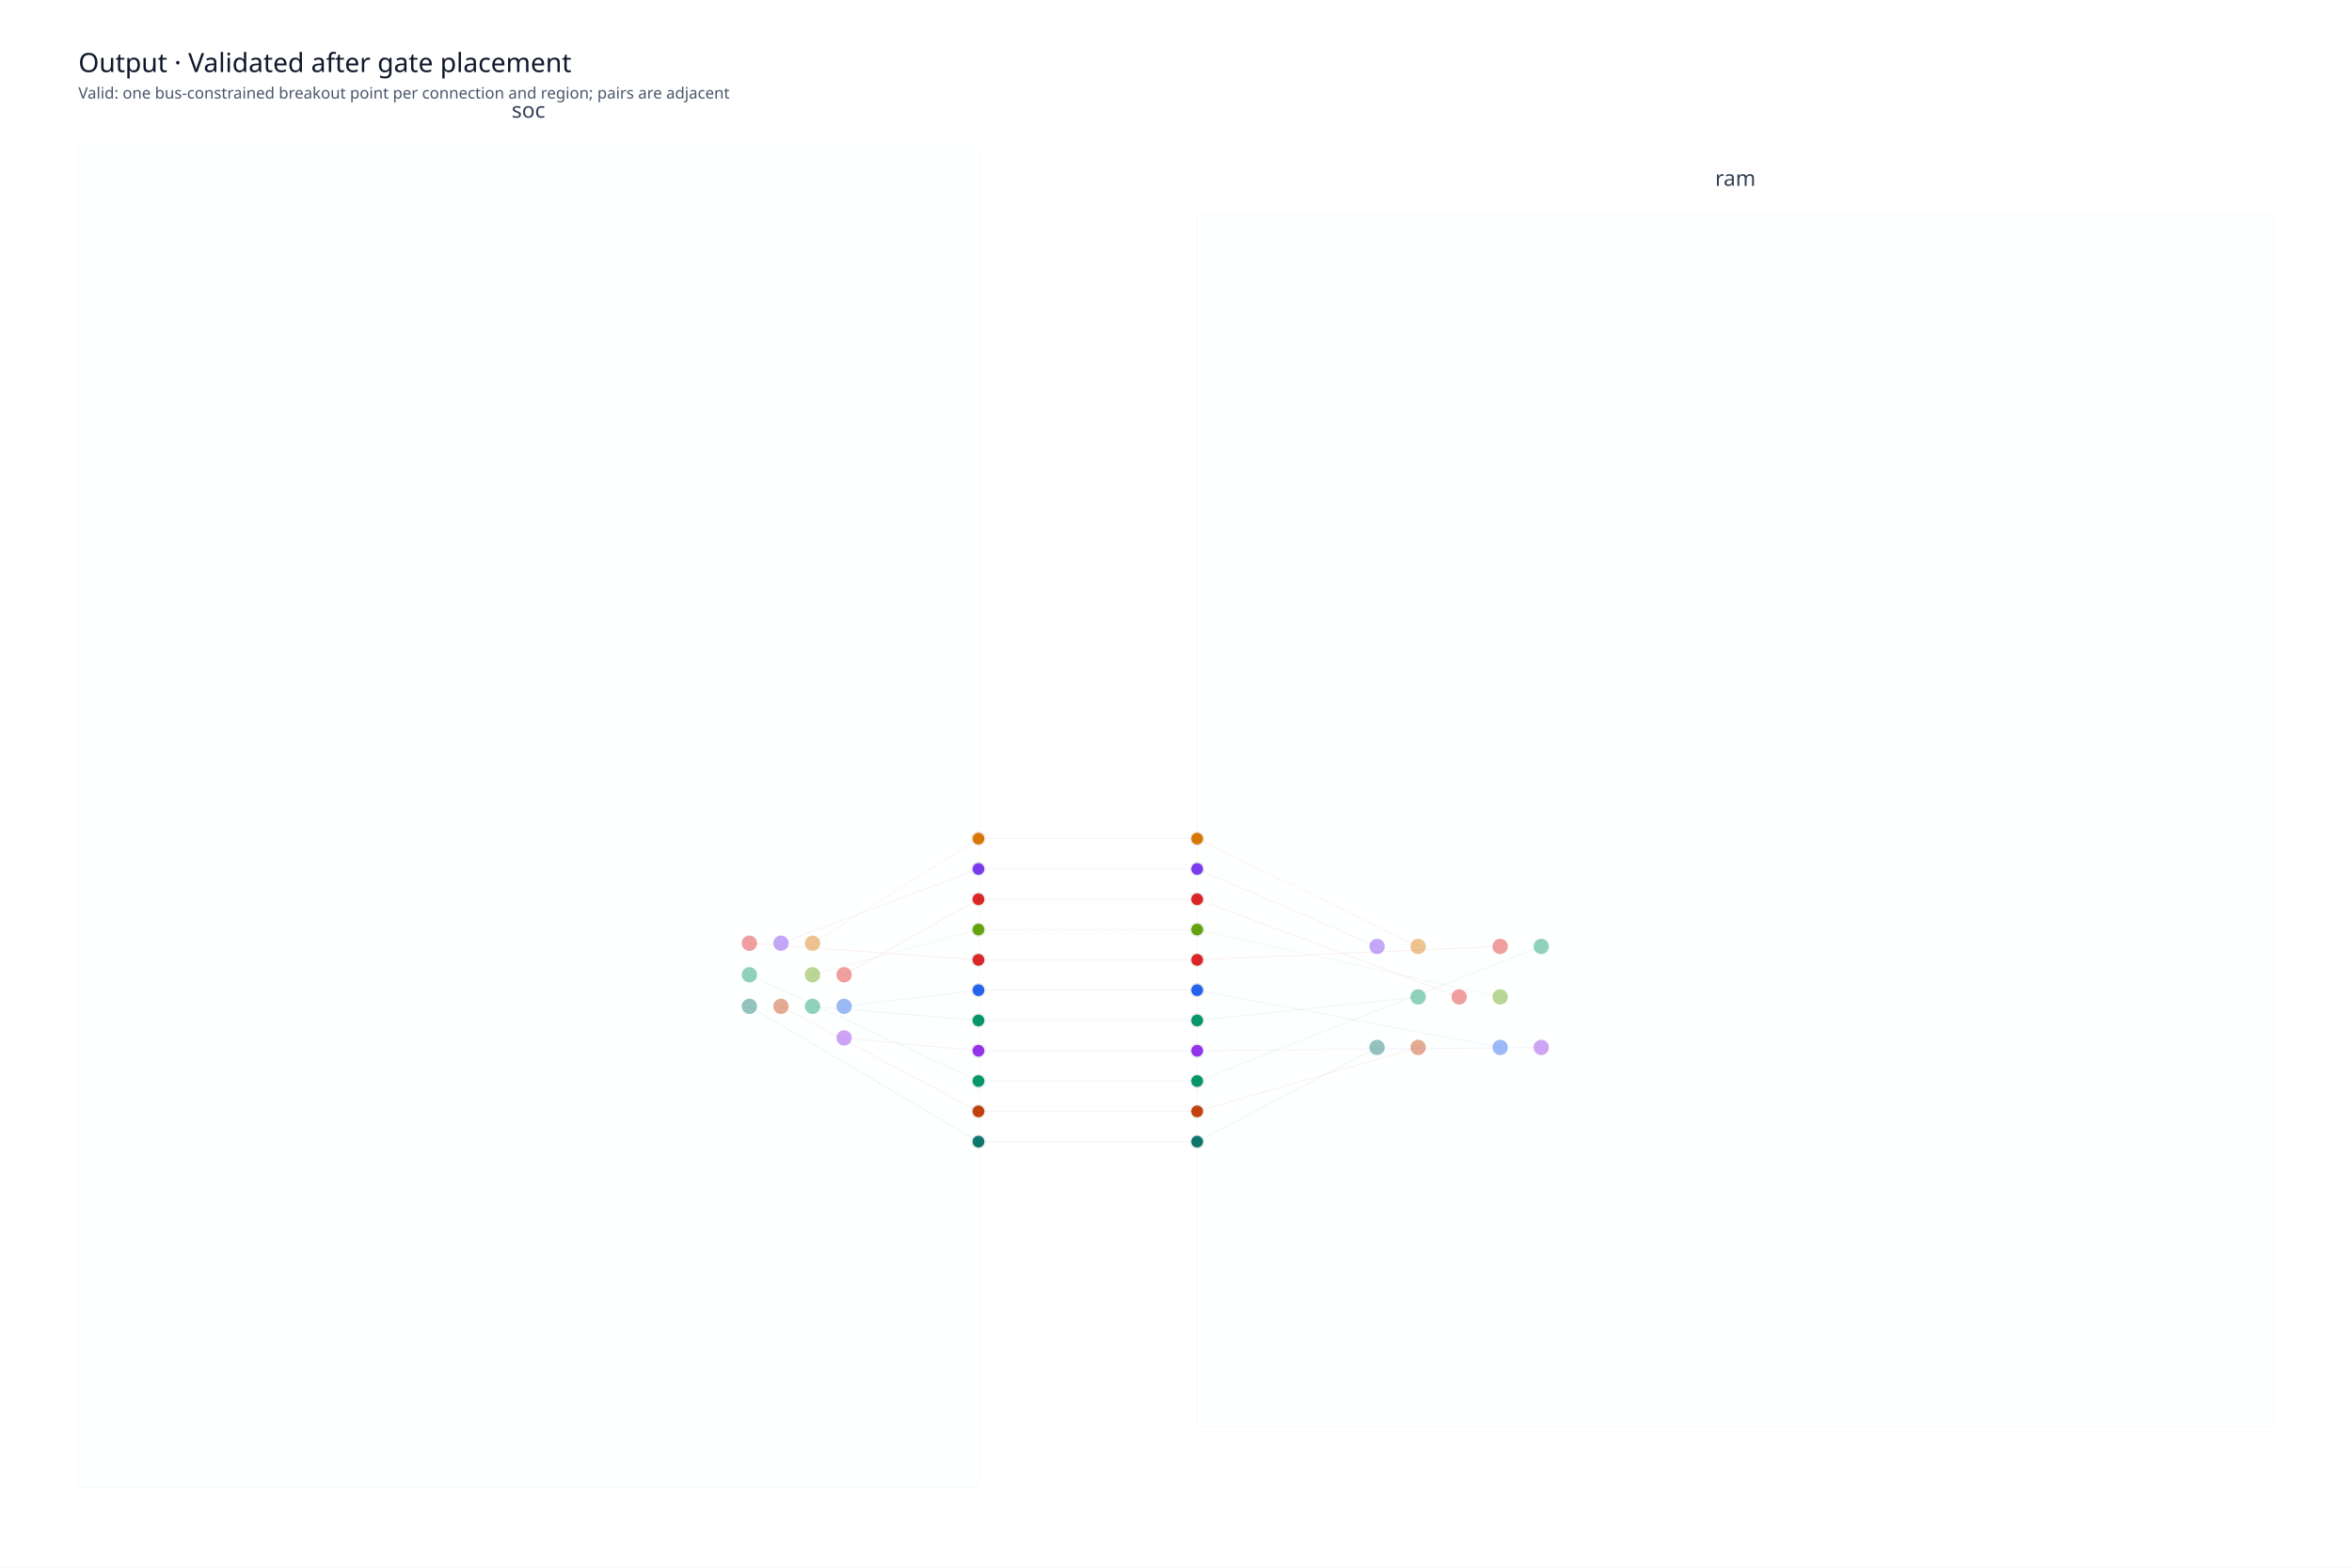
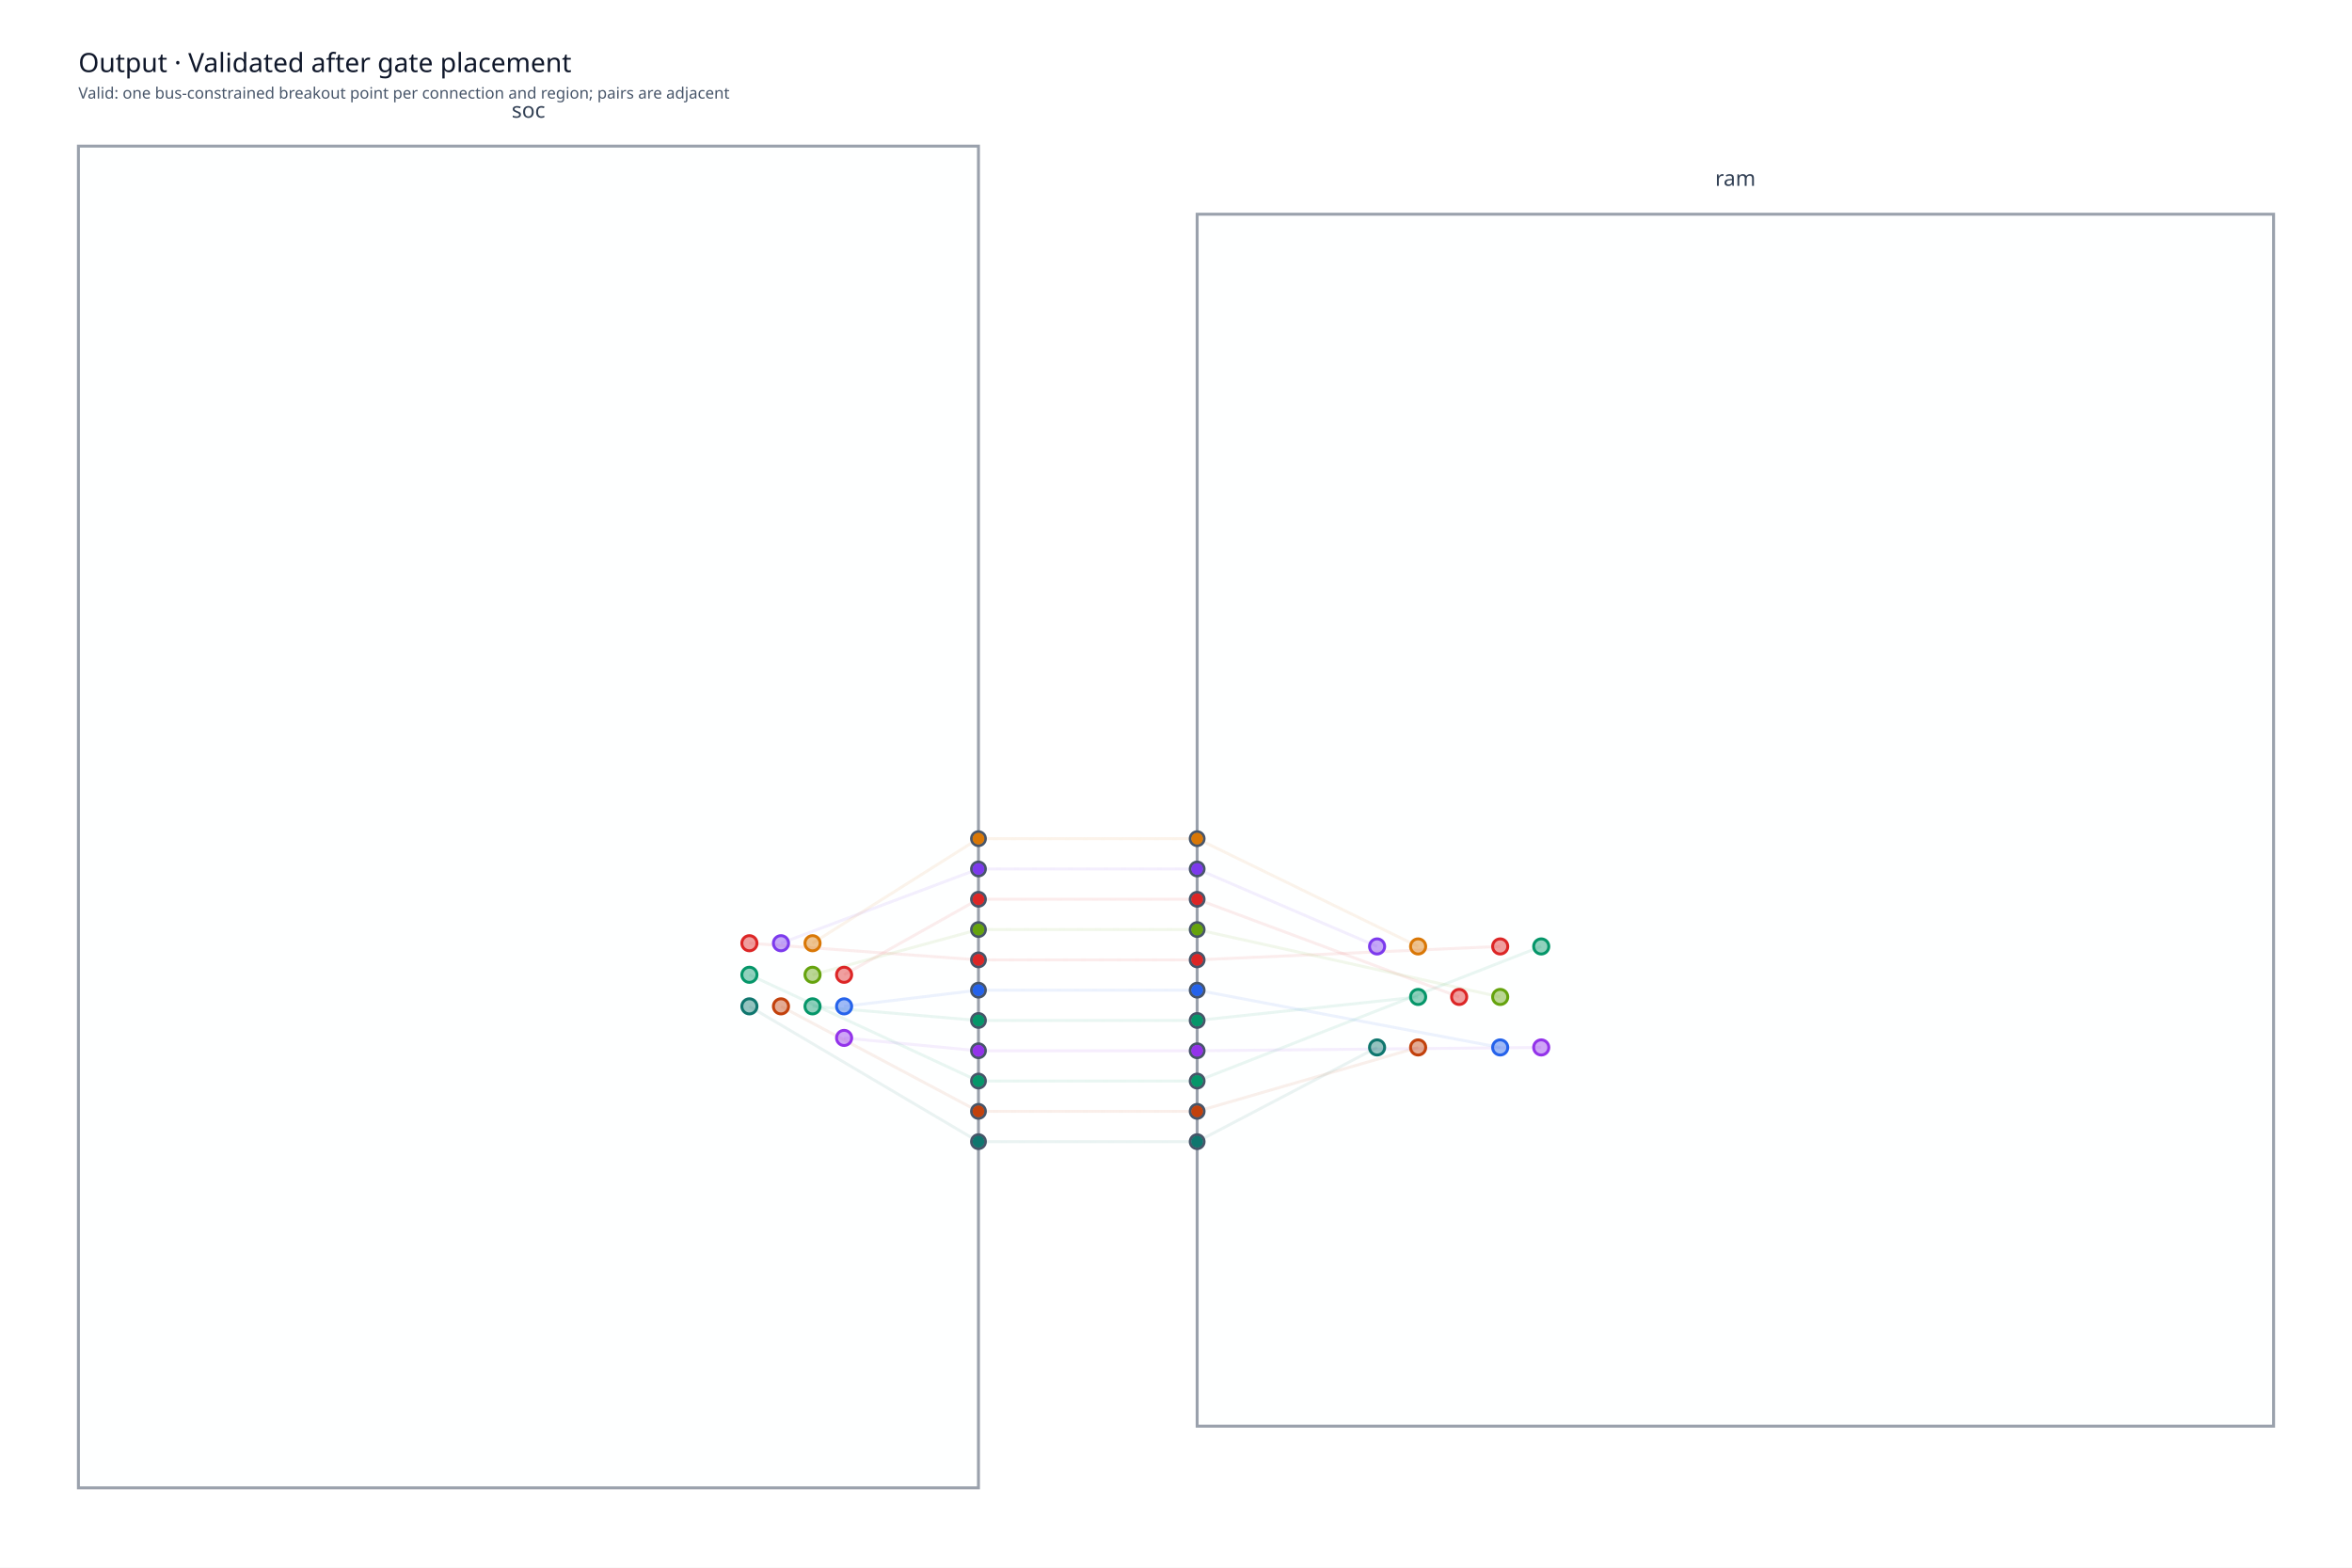
<svg xmlns="http://www.w3.org/2000/svg" width="1200" height="800" viewBox="0 0 1200 800">
  <rect width="100%" height="100%" fill="#ffffff" />
  <g>
-     <polyline data-points="-6,-3 -2.37192,-5.143640318181818 1.091917,-5.143640318181818 3.941917,-3.650917" data-type="line" data-label="" points="382.348,513.546 499.215,582.596 610.791,582.596 702.594,534.513" fill="none" stroke="#0f766e55" stroke-linejoin="round" stroke-width="0.387" stroke-dasharray="0.025 0.07" />
+     <polyline data-points="-6,-3 -2.37192,-5.143640318181818 1.091917,-5.143640318181818 3.941917,-3.650917" data-type="line" data-label="" points="382.348,513.546 499.215,582.596 610.791,582.596 702.594,534.513" fill="none" stroke="#0f766e55" stroke-linejoin="round" stroke-width="1.5" stroke-dasharray="0.025 0.07" />
  </g>
  <g>
-     <polyline data-points="-5.5,-3 -2.37192,-4.663640318181818 1.091917,-4.663640318181818 4.591917,-3.650917" data-type="line" data-label="" points="398.454,513.546 499.215,567.135 610.791,567.135 723.532,534.513" fill="none" stroke="#c2410c55" stroke-linejoin="round" stroke-width="0.387" stroke-dasharray="0.025 0.07" />
+     <polyline data-points="-5.5,-3 -2.37192,-4.663640318181818 1.091917,-4.663640318181818 4.591917,-3.650917" data-type="line" data-label="" points="398.454,513.546 499.215,567.135 610.791,567.135 723.532,534.513" fill="none" stroke="#c2410c55" stroke-linejoin="round" stroke-width="1.5" stroke-dasharray="0.025 0.07" />
  </g>
  <g>
-     <polyline data-points="-6,-2.5 -2.37192,-4.183640318181818 1.091917,-4.183640318181818 6.541917,-2.050917" data-type="line" data-label="" points="382.348,497.44 499.215,551.673 610.791,551.673 786.345,482.975" fill="none" stroke="#05966955" stroke-linejoin="round" stroke-width="0.387" stroke-dasharray="0.025 0.07" />
+     <polyline data-points="-6,-2.5 -2.37192,-4.183640318181818 1.091917,-4.183640318181818 6.541917,-2.050917" data-type="line" data-label="" points="382.348,497.44 499.215,551.673 610.791,551.673 786.345,482.975" fill="none" stroke="#05966955" stroke-linejoin="round" stroke-width="1.5" stroke-dasharray="0.025 0.07" />
  </g>
  <g>
-     <polyline data-points="-4.5,-3.5 -2.37192,-3.7036403181818183 1.091917,-3.7036403181818183 6.541917,-3.650917" data-type="line" data-label="" points="430.666,529.652 499.215,536.212 610.791,536.212 786.345,534.513" fill="none" stroke="#9333ea55" stroke-linejoin="round" stroke-width="0.387" stroke-dasharray="0.025 0.07" />
+     <polyline data-points="-4.5,-3.5 -2.37192,-3.7036403181818183 1.091917,-3.7036403181818183 6.541917,-3.650917" data-type="line" data-label="" points="430.666,529.652 499.215,536.212 610.791,536.212 786.345,534.513" fill="none" stroke="#9333ea55" stroke-linejoin="round" stroke-width="1.5" stroke-dasharray="0.025 0.07" />
  </g>
  <g>
-     <polyline data-points="-5,-3 -2.37192,-3.2236403181818183 1.091917,-3.2236403181818183 4.591917,-2.850917" data-type="line" data-label="" points="414.56,513.546 499.215,520.75 610.791,520.75 723.532,508.744" fill="none" stroke="#05966955" stroke-linejoin="round" stroke-width="0.387" stroke-dasharray="0.025 0.07" />
+     <polyline data-points="-5,-3 -2.37192,-3.2236403181818183 1.091917,-3.2236403181818183 4.591917,-2.850917" data-type="line" data-label="" points="414.56,513.546 499.215,520.75 610.791,520.75 723.532,508.744" fill="none" stroke="#05966955" stroke-linejoin="round" stroke-width="1.5" stroke-dasharray="0.025 0.07" />
  </g>
  <g>
-     <polyline data-points="-4.5,-3 -2.37192,-2.7436403181818183 1.091917,-2.7436403181818183 5.891917,-3.650917" data-type="line" data-label="" points="430.666,513.546 499.215,505.288 610.791,505.288 765.407,534.513" fill="none" stroke="#2563eb55" stroke-linejoin="round" stroke-width="0.387" stroke-dasharray="0.025 0.07" />
+     <polyline data-points="-4.5,-3 -2.37192,-2.7436403181818183 1.091917,-2.7436403181818183 5.891917,-3.650917" data-type="line" data-label="" points="430.666,513.546 499.215,505.288 610.791,505.288 765.407,534.513" fill="none" stroke="#2563eb55" stroke-linejoin="round" stroke-width="1.5" stroke-dasharray="0.025 0.07" />
  </g>
  <g>
-     <polyline data-points="-6,-2 -2.37192,-2.2636403181818183 1.091917,-2.2636403181818183 5.891917,-2.050917" data-type="line" data-label="" points="382.348,481.334 499.215,489.827 610.791,489.827 765.407,482.975" fill="none" stroke="#dc262655" stroke-linejoin="round" stroke-width="0.387" stroke-dasharray="0.025 0.07" />
+     <polyline data-points="-6,-2 -2.37192,-2.2636403181818183 1.091917,-2.2636403181818183 5.891917,-2.050917" data-type="line" data-label="" points="382.348,481.334 499.215,489.827 610.791,489.827 765.407,482.975" fill="none" stroke="#dc262655" stroke-linejoin="round" stroke-width="1.5" stroke-dasharray="0.025 0.07" />
  </g>
  <g>
-     <polyline data-points="-5,-2.5 -2.37192,-1.7836403181818183 1.091917,-1.7836403181818183 5.891917,-2.850917" data-type="line" data-label="" points="414.56,497.44 499.215,474.365 610.791,474.365 765.407,508.744" fill="none" stroke="#65a30d55" stroke-linejoin="round" stroke-width="0.387" stroke-dasharray="0.025 0.07" />
+     <polyline data-points="-5,-2.5 -2.37192,-1.7836403181818183 1.091917,-1.7836403181818183 5.891917,-2.850917" data-type="line" data-label="" points="414.56,497.44 499.215,474.365 610.791,474.365 765.407,508.744" fill="none" stroke="#65a30d55" stroke-linejoin="round" stroke-width="1.5" stroke-dasharray="0.025 0.07" />
  </g>
  <g>
-     <polyline data-points="-4.5,-2.5 -2.37192,-1.3036403181818184 1.091917,-1.3036403181818184 5.241917,-2.850917" data-type="line" data-label="" points="430.666,497.44 499.215,458.904 610.791,458.904 744.469,508.744" fill="none" stroke="#dc262655" stroke-linejoin="round" stroke-width="0.387" stroke-dasharray="0.025 0.07" />
+     <polyline data-points="-4.5,-2.5 -2.37192,-1.3036403181818184 1.091917,-1.3036403181818184 5.241917,-2.850917" data-type="line" data-label="" points="430.666,497.44 499.215,458.904 610.791,458.904 744.469,508.744" fill="none" stroke="#dc262655" stroke-linejoin="round" stroke-width="1.5" stroke-dasharray="0.025 0.07" />
  </g>
  <g>
-     <polyline data-points="-5.5,-2 -2.37192,-0.8236403181818179 1.091917,-0.8236403181818179 3.941917,-2.050917" data-type="line" data-label="" points="398.454,481.334 499.215,443.442 610.791,443.442 702.594,482.975" fill="none" stroke="#7c3aed55" stroke-linejoin="round" stroke-width="0.387" stroke-dasharray="0.025 0.07" />
+     <polyline data-points="-5.5,-2 -2.37192,-0.8236403181818179 1.091917,-0.8236403181818179 3.941917,-2.050917" data-type="line" data-label="" points="398.454,481.334 499.215,443.442 610.791,443.442 702.594,482.975" fill="none" stroke="#7c3aed55" stroke-linejoin="round" stroke-width="1.5" stroke-dasharray="0.025 0.07" />
  </g>
  <g>
-     <polyline data-points="-5,-2 -2.37192,-0.3436403181818184 1.091917,-0.3436403181818184 4.591917,-2.050917" data-type="line" data-label="" points="414.56,481.334 499.215,427.98 610.791,427.98 723.532,482.975" fill="none" stroke="#d9770655" stroke-linejoin="round" stroke-width="0.387" stroke-dasharray="0.025 0.07" />
+     <polyline data-points="-5,-2 -2.37192,-0.3436403181818184 1.091917,-0.3436403181818184 4.591917,-2.050917" data-type="line" data-label="" points="414.56,481.334 499.215,427.98 610.791,427.98 723.532,482.975" fill="none" stroke="#d9770655" stroke-linejoin="round" stroke-width="1.5" stroke-dasharray="0.025 0.07" />
  </g>
  <g>
-     <rect data-type="rect" data-label="" data-x="-9.5" data-y="0" x="40" y="74.563" width="459.215" height="684.697" fill="rgba(226, 232, 240, 0.035)" stroke="rgba(71, 85, 105, 0.55)" stroke-width="0.031" />
+     <rect data-type="rect" data-label="" data-x="-9.5" data-y="0" x="40" y="74.563" width="459.215" height="684.697" fill="rgba(226, 232, 240, 0.035)" stroke="rgba(71, 85, 105, 0.55)" stroke-width="1.5" />
  </g>
  <g>
-     <rect data-type="rect" data-label="" data-x="9.616916999999999" data-y="-0.0509170000000001" x="610.791" y="109.319" width="549.209" height="618.464" fill="rgba(226, 232, 240, 0.035)" stroke="rgba(71, 85, 105, 0.55)" stroke-width="0.031" />
+     <rect data-type="rect" data-label="" data-x="9.616916999999999" data-y="-0.0509170000000001" x="610.791" y="109.319" width="549.209" height="618.464" fill="rgba(226, 232, 240, 0.035)" stroke="rgba(71, 85, 105, 0.55)" stroke-width="1.5" />
  </g>
-   <circle data-type="circle" data-label="" data-x="-6" data-y="-3" cx="382.348" cy="513.546" r="3.865" fill="#0f766e70" stroke="#0f766e" stroke-width="0.031" />
-   <circle data-type="circle" data-label="" data-x="-5.5" data-y="-3" cx="398.454" cy="513.546" r="3.865" fill="#c2410c70" stroke="#c2410c" stroke-width="0.031" />
-   <circle data-type="circle" data-label="" data-x="-4.5" data-y="-3" cx="430.666" cy="513.546" r="3.865" fill="#2563eb70" stroke="#2563eb" stroke-width="0.031" />
-   <circle data-type="circle" data-label="" data-x="-4.5" data-y="-3.5" cx="430.666" cy="529.652" r="3.865" fill="#9333ea70" stroke="#9333ea" stroke-width="0.031" />
-   <circle data-type="circle" data-label="" data-x="-6" data-y="-2.5" cx="382.348" cy="497.44" r="3.865" fill="#05966970" stroke="#059669" stroke-width="0.031" />
-   <circle data-type="circle" data-label="" data-x="-6" data-y="-2" cx="382.348" cy="481.334" r="3.865" fill="#dc262670" stroke="#dc2626" stroke-width="0.031" />
-   <circle data-type="circle" data-label="" data-x="-5" data-y="-2" cx="414.56" cy="481.334" r="3.865" fill="#d9770670" stroke="#d97706" stroke-width="0.031" />
-   <circle data-type="circle" data-label="" data-x="-5.5" data-y="-2" cx="398.454" cy="481.334" r="3.865" fill="#7c3aed70" stroke="#7c3aed" stroke-width="0.031" />
-   <circle data-type="circle" data-label="" data-x="-5" data-y="-3" cx="414.56" cy="513.546" r="3.865" fill="#05966970" stroke="#059669" stroke-width="0.031" />
-   <circle data-type="circle" data-label="" data-x="-4.5" data-y="-2.5" cx="430.666" cy="497.44" r="3.865" fill="#dc262670" stroke="#dc2626" stroke-width="0.031" />
-   <circle data-type="circle" data-label="" data-x="-5" data-y="-2.5" cx="414.56" cy="497.44" r="3.865" fill="#65a30d70" stroke="#65a30d" stroke-width="0.031" />
-   <circle data-type="circle" data-label="" data-x="3.941917" data-y="-3.650917" cx="702.594" cy="534.513" r="3.865" fill="#0f766e70" stroke="#0f766e" stroke-width="0.031" />
-   <circle data-type="circle" data-label="" data-x="4.591917" data-y="-3.650917" cx="723.532" cy="534.513" r="3.865" fill="#c2410c70" stroke="#c2410c" stroke-width="0.031" />
-   <circle data-type="circle" data-label="" data-x="5.891917" data-y="-3.650917" cx="765.407" cy="534.513" r="3.865" fill="#2563eb70" stroke="#2563eb" stroke-width="0.031" />
-   <circle data-type="circle" data-label="" data-x="6.541917" data-y="-3.650917" cx="786.345" cy="534.513" r="3.865" fill="#9333ea70" stroke="#9333ea" stroke-width="0.031" />
-   <circle data-type="circle" data-label="" data-x="6.541917" data-y="-2.050917" cx="786.345" cy="482.975" r="3.865" fill="#05966970" stroke="#059669" stroke-width="0.031" />
-   <circle data-type="circle" data-label="" data-x="5.891917" data-y="-2.050917" cx="765.407" cy="482.975" r="3.865" fill="#dc262670" stroke="#dc2626" stroke-width="0.031" />
-   <circle data-type="circle" data-label="" data-x="4.591917" data-y="-2.050917" cx="723.532" cy="482.975" r="3.865" fill="#d9770670" stroke="#d97706" stroke-width="0.031" />
-   <circle data-type="circle" data-label="" data-x="3.941917" data-y="-2.050917" cx="702.594" cy="482.975" r="3.865" fill="#7c3aed70" stroke="#7c3aed" stroke-width="0.031" />
-   <circle data-type="circle" data-label="" data-x="4.591917" data-y="-2.850917" cx="723.532" cy="508.744" r="3.865" fill="#05966970" stroke="#059669" stroke-width="0.031" />
-   <circle data-type="circle" data-label="" data-x="5.241917" data-y="-2.850917" cx="744.469" cy="508.744" r="3.865" fill="#dc262670" stroke="#dc2626" stroke-width="0.031" />
-   <circle data-type="circle" data-label="" data-x="5.891917" data-y="-2.850917" cx="765.407" cy="508.744" r="3.865" fill="#65a30d70" stroke="#65a30d" stroke-width="0.031" />
-   <circle data-type="circle" data-label="" data-x="-2.37192" data-y="-5.143640318181818" cx="499.215" cy="582.596" r="3.543" fill="rgba(15, 23, 42, 0.06)" stroke="#475569" stroke-width="0.031" />
-   <circle data-type="circle" data-label="" data-x="-2.37192" data-y="-4.663640318181818" cx="499.215" cy="567.135" r="3.543" fill="rgba(15, 23, 42, 0.06)" stroke="#475569" stroke-width="0.031" />
-   <circle data-type="circle" data-label="" data-x="-2.37192" data-y="-4.183640318181818" cx="499.215" cy="551.673" r="3.543" fill="rgba(15, 23, 42, 0.06)" stroke="#475569" stroke-width="0.031" />
-   <circle data-type="circle" data-label="" data-x="-2.37192" data-y="-3.7036403181818183" cx="499.215" cy="536.212" r="3.543" fill="rgba(15, 23, 42, 0.06)" stroke="#475569" stroke-width="0.031" />
-   <circle data-type="circle" data-label="" data-x="-2.37192" data-y="-3.2236403181818183" cx="499.215" cy="520.75" r="3.543" fill="rgba(15, 23, 42, 0.06)" stroke="#475569" stroke-width="0.031" />
-   <circle data-type="circle" data-label="" data-x="-2.37192" data-y="-2.7436403181818183" cx="499.215" cy="505.288" r="3.543" fill="rgba(15, 23, 42, 0.06)" stroke="#475569" stroke-width="0.031" />
-   <circle data-type="circle" data-label="" data-x="-2.37192" data-y="-2.2636403181818183" cx="499.215" cy="489.827" r="3.543" fill="rgba(15, 23, 42, 0.06)" stroke="#475569" stroke-width="0.031" />
-   <circle data-type="circle" data-label="" data-x="-2.37192" data-y="-1.7836403181818183" cx="499.215" cy="474.365" r="3.543" fill="rgba(15, 23, 42, 0.06)" stroke="#475569" stroke-width="0.031" />
-   <circle data-type="circle" data-label="" data-x="-2.37192" data-y="-1.3036403181818184" cx="499.215" cy="458.904" r="3.543" fill="rgba(15, 23, 42, 0.06)" stroke="#475569" stroke-width="0.031" />
-   <circle data-type="circle" data-label="" data-x="-2.37192" data-y="-0.8236403181818179" cx="499.215" cy="443.442" r="3.543" fill="rgba(15, 23, 42, 0.06)" stroke="#475569" stroke-width="0.031" />
-   <circle data-type="circle" data-label="" data-x="-2.37192" data-y="-0.3436403181818184" cx="499.215" cy="427.98" r="3.543" fill="rgba(15, 23, 42, 0.06)" stroke="#475569" stroke-width="0.031" />
-   <circle data-type="circle" data-label="" data-x="1.091917" data-y="-5.143640318181818" cx="610.791" cy="582.596" r="3.543" fill="rgba(15, 23, 42, 0.06)" stroke="#475569" stroke-width="0.031" />
-   <circle data-type="circle" data-label="" data-x="1.091917" data-y="-4.663640318181818" cx="610.791" cy="567.135" r="3.543" fill="rgba(15, 23, 42, 0.06)" stroke="#475569" stroke-width="0.031" />
-   <circle data-type="circle" data-label="" data-x="1.091917" data-y="-4.183640318181818" cx="610.791" cy="551.673" r="3.543" fill="rgba(15, 23, 42, 0.06)" stroke="#475569" stroke-width="0.031" />
-   <circle data-type="circle" data-label="" data-x="1.091917" data-y="-3.7036403181818183" cx="610.791" cy="536.212" r="3.543" fill="rgba(15, 23, 42, 0.06)" stroke="#475569" stroke-width="0.031" />
-   <circle data-type="circle" data-label="" data-x="1.091917" data-y="-3.2236403181818183" cx="610.791" cy="520.75" r="3.543" fill="rgba(15, 23, 42, 0.06)" stroke="#475569" stroke-width="0.031" />
-   <circle data-type="circle" data-label="" data-x="1.091917" data-y="-2.7436403181818183" cx="610.791" cy="505.288" r="3.543" fill="rgba(15, 23, 42, 0.06)" stroke="#475569" stroke-width="0.031" />
-   <circle data-type="circle" data-label="" data-x="1.091917" data-y="-2.2636403181818183" cx="610.791" cy="489.827" r="3.543" fill="rgba(15, 23, 42, 0.06)" stroke="#475569" stroke-width="0.031" />
-   <circle data-type="circle" data-label="" data-x="1.091917" data-y="-1.7836403181818183" cx="610.791" cy="474.365" r="3.543" fill="rgba(15, 23, 42, 0.06)" stroke="#475569" stroke-width="0.031" />
-   <circle data-type="circle" data-label="" data-x="1.091917" data-y="-1.3036403181818184" cx="610.791" cy="458.904" r="3.543" fill="rgba(15, 23, 42, 0.06)" stroke="#475569" stroke-width="0.031" />
-   <circle data-type="circle" data-label="" data-x="1.091917" data-y="-0.8236403181818179" cx="610.791" cy="443.442" r="3.543" fill="rgba(15, 23, 42, 0.06)" stroke="#475569" stroke-width="0.031" />
-   <circle data-type="circle" data-label="" data-x="1.091917" data-y="-0.3436403181818184" cx="610.791" cy="427.98" r="3.543" fill="rgba(15, 23, 42, 0.06)" stroke="#475569" stroke-width="0.031" />
+   <circle data-type="circle" data-label="" data-x="-6" data-y="-3" cx="382.348" cy="513.546" r="3.865" fill="#0f766e70" stroke="#0f766e" stroke-width="1.5" />
+   <circle data-type="circle" data-label="" data-x="-5.5" data-y="-3" cx="398.454" cy="513.546" r="3.865" fill="#c2410c70" stroke="#c2410c" stroke-width="1.5" />
+   <circle data-type="circle" data-label="" data-x="-4.5" data-y="-3" cx="430.666" cy="513.546" r="3.865" fill="#2563eb70" stroke="#2563eb" stroke-width="1.5" />
+   <circle data-type="circle" data-label="" data-x="-4.5" data-y="-3.5" cx="430.666" cy="529.652" r="3.865" fill="#9333ea70" stroke="#9333ea" stroke-width="1.5" />
+   <circle data-type="circle" data-label="" data-x="-6" data-y="-2.5" cx="382.348" cy="497.44" r="3.865" fill="#05966970" stroke="#059669" stroke-width="1.5" />
+   <circle data-type="circle" data-label="" data-x="-6" data-y="-2" cx="382.348" cy="481.334" r="3.865" fill="#dc262670" stroke="#dc2626" stroke-width="1.5" />
+   <circle data-type="circle" data-label="" data-x="-5" data-y="-2" cx="414.56" cy="481.334" r="3.865" fill="#d9770670" stroke="#d97706" stroke-width="1.5" />
+   <circle data-type="circle" data-label="" data-x="-5.5" data-y="-2" cx="398.454" cy="481.334" r="3.865" fill="#7c3aed70" stroke="#7c3aed" stroke-width="1.5" />
+   <circle data-type="circle" data-label="" data-x="-5" data-y="-3" cx="414.56" cy="513.546" r="3.865" fill="#05966970" stroke="#059669" stroke-width="1.5" />
+   <circle data-type="circle" data-label="" data-x="-4.5" data-y="-2.5" cx="430.666" cy="497.44" r="3.865" fill="#dc262670" stroke="#dc2626" stroke-width="1.5" />
+   <circle data-type="circle" data-label="" data-x="-5" data-y="-2.5" cx="414.56" cy="497.44" r="3.865" fill="#65a30d70" stroke="#65a30d" stroke-width="1.5" />
+   <circle data-type="circle" data-label="" data-x="3.941917" data-y="-3.650917" cx="702.594" cy="534.513" r="3.865" fill="#0f766e70" stroke="#0f766e" stroke-width="1.5" />
+   <circle data-type="circle" data-label="" data-x="4.591917" data-y="-3.650917" cx="723.532" cy="534.513" r="3.865" fill="#c2410c70" stroke="#c2410c" stroke-width="1.5" />
+   <circle data-type="circle" data-label="" data-x="5.891917" data-y="-3.650917" cx="765.407" cy="534.513" r="3.865" fill="#2563eb70" stroke="#2563eb" stroke-width="1.5" />
+   <circle data-type="circle" data-label="" data-x="6.541917" data-y="-3.650917" cx="786.345" cy="534.513" r="3.865" fill="#9333ea70" stroke="#9333ea" stroke-width="1.5" />
+   <circle data-type="circle" data-label="" data-x="6.541917" data-y="-2.050917" cx="786.345" cy="482.975" r="3.865" fill="#05966970" stroke="#059669" stroke-width="1.5" />
+   <circle data-type="circle" data-label="" data-x="5.891917" data-y="-2.050917" cx="765.407" cy="482.975" r="3.865" fill="#dc262670" stroke="#dc2626" stroke-width="1.5" />
+   <circle data-type="circle" data-label="" data-x="4.591917" data-y="-2.050917" cx="723.532" cy="482.975" r="3.865" fill="#d9770670" stroke="#d97706" stroke-width="1.5" />
+   <circle data-type="circle" data-label="" data-x="3.941917" data-y="-2.050917" cx="702.594" cy="482.975" r="3.865" fill="#7c3aed70" stroke="#7c3aed" stroke-width="1.5" />
+   <circle data-type="circle" data-label="" data-x="4.591917" data-y="-2.850917" cx="723.532" cy="508.744" r="3.865" fill="#05966970" stroke="#059669" stroke-width="1.5" />
+   <circle data-type="circle" data-label="" data-x="5.241917" data-y="-2.850917" cx="744.469" cy="508.744" r="3.865" fill="#dc262670" stroke="#dc2626" stroke-width="1.5" />
+   <circle data-type="circle" data-label="" data-x="5.891917" data-y="-2.850917" cx="765.407" cy="508.744" r="3.865" fill="#65a30d70" stroke="#65a30d" stroke-width="1.5" />
+   <circle data-type="circle" data-label="" data-x="-2.37192" data-y="-5.143640318181818" cx="499.215" cy="582.596" r="3.543" fill="rgba(15, 23, 42, 0.06)" stroke="#475569" stroke-width="1.5" />
+   <circle data-type="circle" data-label="" data-x="-2.37192" data-y="-4.663640318181818" cx="499.215" cy="567.135" r="3.543" fill="rgba(15, 23, 42, 0.06)" stroke="#475569" stroke-width="1.5" />
+   <circle data-type="circle" data-label="" data-x="-2.37192" data-y="-4.183640318181818" cx="499.215" cy="551.673" r="3.543" fill="rgba(15, 23, 42, 0.06)" stroke="#475569" stroke-width="1.5" />
+   <circle data-type="circle" data-label="" data-x="-2.37192" data-y="-3.7036403181818183" cx="499.215" cy="536.212" r="3.543" fill="rgba(15, 23, 42, 0.06)" stroke="#475569" stroke-width="1.5" />
+   <circle data-type="circle" data-label="" data-x="-2.37192" data-y="-3.2236403181818183" cx="499.215" cy="520.75" r="3.543" fill="rgba(15, 23, 42, 0.06)" stroke="#475569" stroke-width="1.5" />
+   <circle data-type="circle" data-label="" data-x="-2.37192" data-y="-2.7436403181818183" cx="499.215" cy="505.288" r="3.543" fill="rgba(15, 23, 42, 0.06)" stroke="#475569" stroke-width="1.5" />
+   <circle data-type="circle" data-label="" data-x="-2.37192" data-y="-2.2636403181818183" cx="499.215" cy="489.827" r="3.543" fill="rgba(15, 23, 42, 0.06)" stroke="#475569" stroke-width="1.5" />
+   <circle data-type="circle" data-label="" data-x="-2.37192" data-y="-1.7836403181818183" cx="499.215" cy="474.365" r="3.543" fill="rgba(15, 23, 42, 0.06)" stroke="#475569" stroke-width="1.5" />
+   <circle data-type="circle" data-label="" data-x="-2.37192" data-y="-1.3036403181818184" cx="499.215" cy="458.904" r="3.543" fill="rgba(15, 23, 42, 0.06)" stroke="#475569" stroke-width="1.5" />
+   <circle data-type="circle" data-label="" data-x="-2.37192" data-y="-0.8236403181818179" cx="499.215" cy="443.442" r="3.543" fill="rgba(15, 23, 42, 0.06)" stroke="#475569" stroke-width="1.5" />
+   <circle data-type="circle" data-label="" data-x="-2.37192" data-y="-0.3436403181818184" cx="499.215" cy="427.98" r="3.543" fill="rgba(15, 23, 42, 0.06)" stroke="#475569" stroke-width="1.5" />
+   <circle data-type="circle" data-label="" data-x="1.091917" data-y="-5.143640318181818" cx="610.791" cy="582.596" r="3.543" fill="rgba(15, 23, 42, 0.06)" stroke="#475569" stroke-width="1.5" />
+   <circle data-type="circle" data-label="" data-x="1.091917" data-y="-4.663640318181818" cx="610.791" cy="567.135" r="3.543" fill="rgba(15, 23, 42, 0.06)" stroke="#475569" stroke-width="1.5" />
+   <circle data-type="circle" data-label="" data-x="1.091917" data-y="-4.183640318181818" cx="610.791" cy="551.673" r="3.543" fill="rgba(15, 23, 42, 0.06)" stroke="#475569" stroke-width="1.5" />
+   <circle data-type="circle" data-label="" data-x="1.091917" data-y="-3.7036403181818183" cx="610.791" cy="536.212" r="3.543" fill="rgba(15, 23, 42, 0.06)" stroke="#475569" stroke-width="1.5" />
+   <circle data-type="circle" data-label="" data-x="1.091917" data-y="-3.2236403181818183" cx="610.791" cy="520.75" r="3.543" fill="rgba(15, 23, 42, 0.06)" stroke="#475569" stroke-width="1.5" />
+   <circle data-type="circle" data-label="" data-x="1.091917" data-y="-2.7436403181818183" cx="610.791" cy="505.288" r="3.543" fill="rgba(15, 23, 42, 0.06)" stroke="#475569" stroke-width="1.5" />
+   <circle data-type="circle" data-label="" data-x="1.091917" data-y="-2.2636403181818183" cx="610.791" cy="489.827" r="3.543" fill="rgba(15, 23, 42, 0.06)" stroke="#475569" stroke-width="1.5" />
+   <circle data-type="circle" data-label="" data-x="1.091917" data-y="-1.7836403181818183" cx="610.791" cy="474.365" r="3.543" fill="rgba(15, 23, 42, 0.06)" stroke="#475569" stroke-width="1.5" />
+   <circle data-type="circle" data-label="" data-x="1.091917" data-y="-1.3036403181818184" cx="610.791" cy="458.904" r="3.543" fill="rgba(15, 23, 42, 0.06)" stroke="#475569" stroke-width="1.5" />
+   <circle data-type="circle" data-label="" data-x="1.091917" data-y="-0.8236403181818179" cx="610.791" cy="443.442" r="3.543" fill="rgba(15, 23, 42, 0.06)" stroke="#475569" stroke-width="1.5" />
+   <circle data-type="circle" data-label="" data-x="1.091917" data-y="-0.3436403181818184" cx="610.791" cy="427.98" r="3.543" fill="rgba(15, 23, 42, 0.06)" stroke="#475569" stroke-width="1.5" />
  <text data-type="text" data-label="soc" data-x="-9.5" data-y="10.97808" x="269.607" y="63.289" fill="#334155" font-size="10.952" font-family="sans-serif" text-anchor="middle" dominant-baseline="text-after-edge">soc</text>
  <text data-type="text" data-label="ram" data-x="9.616916999999999" data-y="9.899083" x="885.395" y="98.045" fill="#334155" font-size="10.952" font-family="sans-serif" text-anchor="middle" dominant-baseline="text-after-edge">ram</text>
  <text data-type="text" data-label="Output · Validated after gate placement" data-x="-16.62808" data-y="11.678080000000001" x="40" y="40.741" fill="#0f172a" font-size="13.529" font-family="sans-serif" text-anchor="start" dominant-baseline="text-after-edge">Output · Validated after gate placement</text>
  <text data-type="text" data-label="Valid: one bus-constrained breakout point per connection and region; pairs are adjacent" data-x="-16.62808" data-y="11.30808" x="40" y="52.659" fill="#475569" font-size="8.053" font-family="sans-serif" text-anchor="start" dominant-baseline="text-after-edge">Valid: one bus-constrained breakout point per connection and region; pairs are adjacent</text>
  <g>
    <circle data-type="point" data-label="DQ0 · inner3" data-x="-2.37192" data-y="-5.143640318181818" cx="499.215" cy="582.596" r="3" fill="#0f766e" />
  </g>
  <g>
    <circle data-type="point" data-label="DQ1 · inner3" data-x="-2.37192" data-y="-4.663640318181818" cx="499.215" cy="567.135" r="3" fill="#c2410c" />
  </g>
  <g>
    <circle data-type="point" data-label="DQ4 · inner3" data-x="-2.37192" data-y="-4.183640318181818" cx="499.215" cy="551.673" r="3" fill="#059669" />
  </g>
  <g>
    <circle data-type="point" data-label="DQ3 · inner3" data-x="-2.37192" data-y="-3.7036403181818183" cx="499.215" cy="536.212" r="3" fill="#9333ea" />
  </g>
  <g>
    <circle data-type="point" data-label="DM0 · inner3" data-x="-2.37192" data-y="-3.2236403181818183" cx="499.215" cy="520.75" r="3" fill="#059669" />
  </g>
  <g>
    <circle data-type="point" data-label="DQ2 · inner3" data-x="-2.37192" data-y="-2.7436403181818183" cx="499.215" cy="505.288" r="3" fill="#2563eb" />
  </g>
  <g>
    <circle data-type="point" data-label="DQ5 · inner3" data-x="-2.37192" data-y="-2.2636403181818183" cx="499.215" cy="489.827" r="3" fill="#dc2626" />
  </g>
  <g>
    <circle data-type="point" data-label="DQS0_n · inner3" data-x="-2.37192" data-y="-1.7836403181818183" cx="499.215" cy="474.365" r="3" fill="#65a30d" />
  </g>
  <g>
    <circle data-type="point" data-label="DQS0 · inner3" data-x="-2.37192" data-y="-1.3036403181818184" cx="499.215" cy="458.904" r="3" fill="#dc2626" />
  </g>
  <g>
    <circle data-type="point" data-label="DQ7 · inner3" data-x="-2.37192" data-y="-0.8236403181818179" cx="499.215" cy="443.442" r="3" fill="#7c3aed" />
  </g>
  <g>
    <circle data-type="point" data-label="DQ6 · inner3" data-x="-2.37192" data-y="-0.3436403181818184" cx="499.215" cy="427.98" r="3" fill="#d97706" />
  </g>
  <g>
    <circle data-type="point" data-label="DQ0 · inner3" data-x="1.091917" data-y="-5.143640318181818" cx="610.791" cy="582.596" r="3" fill="#0f766e" />
  </g>
  <g>
    <circle data-type="point" data-label="DQ1 · inner3" data-x="1.091917" data-y="-4.663640318181818" cx="610.791" cy="567.135" r="3" fill="#c2410c" />
  </g>
  <g>
    <circle data-type="point" data-label="DQ4 · inner3" data-x="1.091917" data-y="-4.183640318181818" cx="610.791" cy="551.673" r="3" fill="#059669" />
  </g>
  <g>
    <circle data-type="point" data-label="DQ3 · inner3" data-x="1.091917" data-y="-3.7036403181818183" cx="610.791" cy="536.212" r="3" fill="#9333ea" />
  </g>
  <g>
    <circle data-type="point" data-label="DM0 · inner3" data-x="1.091917" data-y="-3.2236403181818183" cx="610.791" cy="520.75" r="3" fill="#059669" />
  </g>
  <g>
    <circle data-type="point" data-label="DQ2 · inner3" data-x="1.091917" data-y="-2.7436403181818183" cx="610.791" cy="505.288" r="3" fill="#2563eb" />
  </g>
  <g>
    <circle data-type="point" data-label="DQ5 · inner3" data-x="1.091917" data-y="-2.2636403181818183" cx="610.791" cy="489.827" r="3" fill="#dc2626" />
  </g>
  <g>
    <circle data-type="point" data-label="DQS0_n · inner3" data-x="1.091917" data-y="-1.7836403181818183" cx="610.791" cy="474.365" r="3" fill="#65a30d" />
  </g>
  <g>
    <circle data-type="point" data-label="DQS0 · inner3" data-x="1.091917" data-y="-1.3036403181818184" cx="610.791" cy="458.904" r="3" fill="#dc2626" />
  </g>
  <g>
    <circle data-type="point" data-label="DQ7 · inner3" data-x="1.091917" data-y="-0.8236403181818179" cx="610.791" cy="443.442" r="3" fill="#7c3aed" />
  </g>
  <g>
    <circle data-type="point" data-label="DQ6 · inner3" data-x="1.091917" data-y="-0.3436403181818184" cx="610.791" cy="427.98" r="3" fill="#d97706" />
  </g>
  <g id="crosshair" style="display: none">
-     <line id="crosshair-h" y1="0" y2="800" stroke="#666" stroke-width="0.5" />
-     <line id="crosshair-v" x1="0" x2="1200" stroke="#666" stroke-width="0.5" />
+     <line id="crosshair-h" y1="0" y2="800" stroke="#666" stroke-width="1.5" />
+     <line id="crosshair-v" x1="0" x2="1200" stroke="#666" stroke-width="1.5" />
    <text id="coordinates" font-family="monospace" font-size="12" fill="#666" />
  </g>
</svg>
